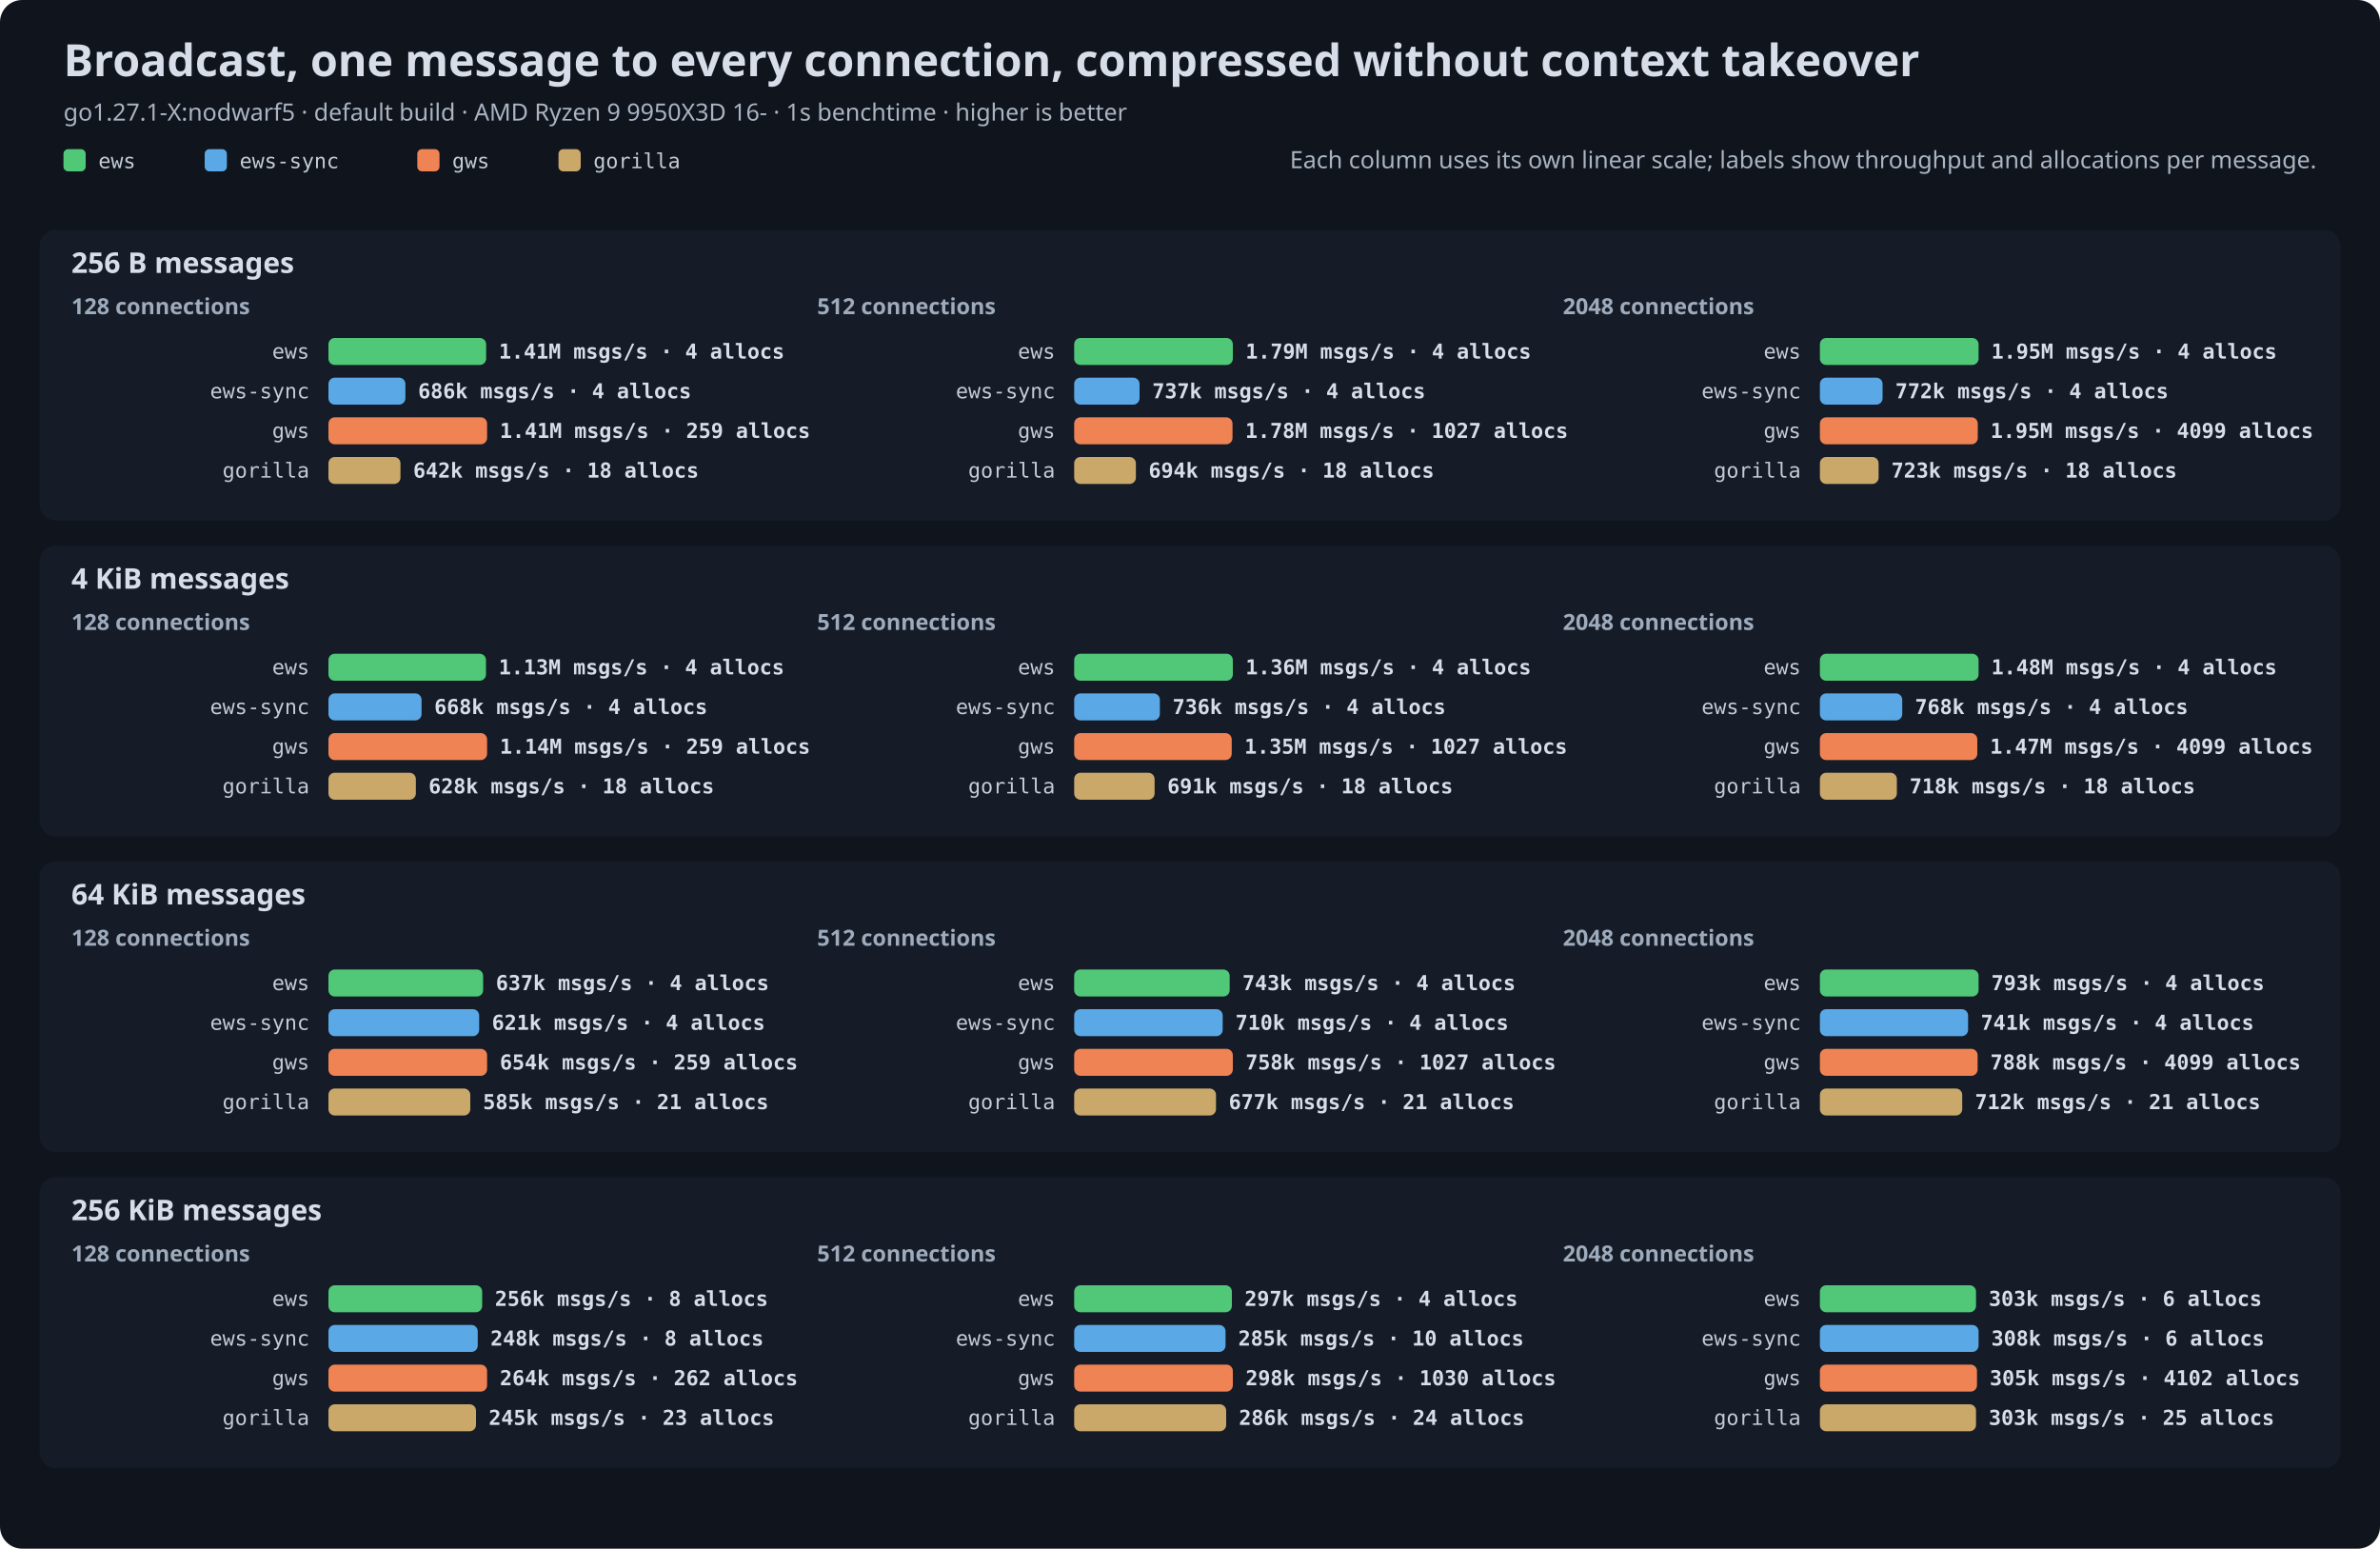
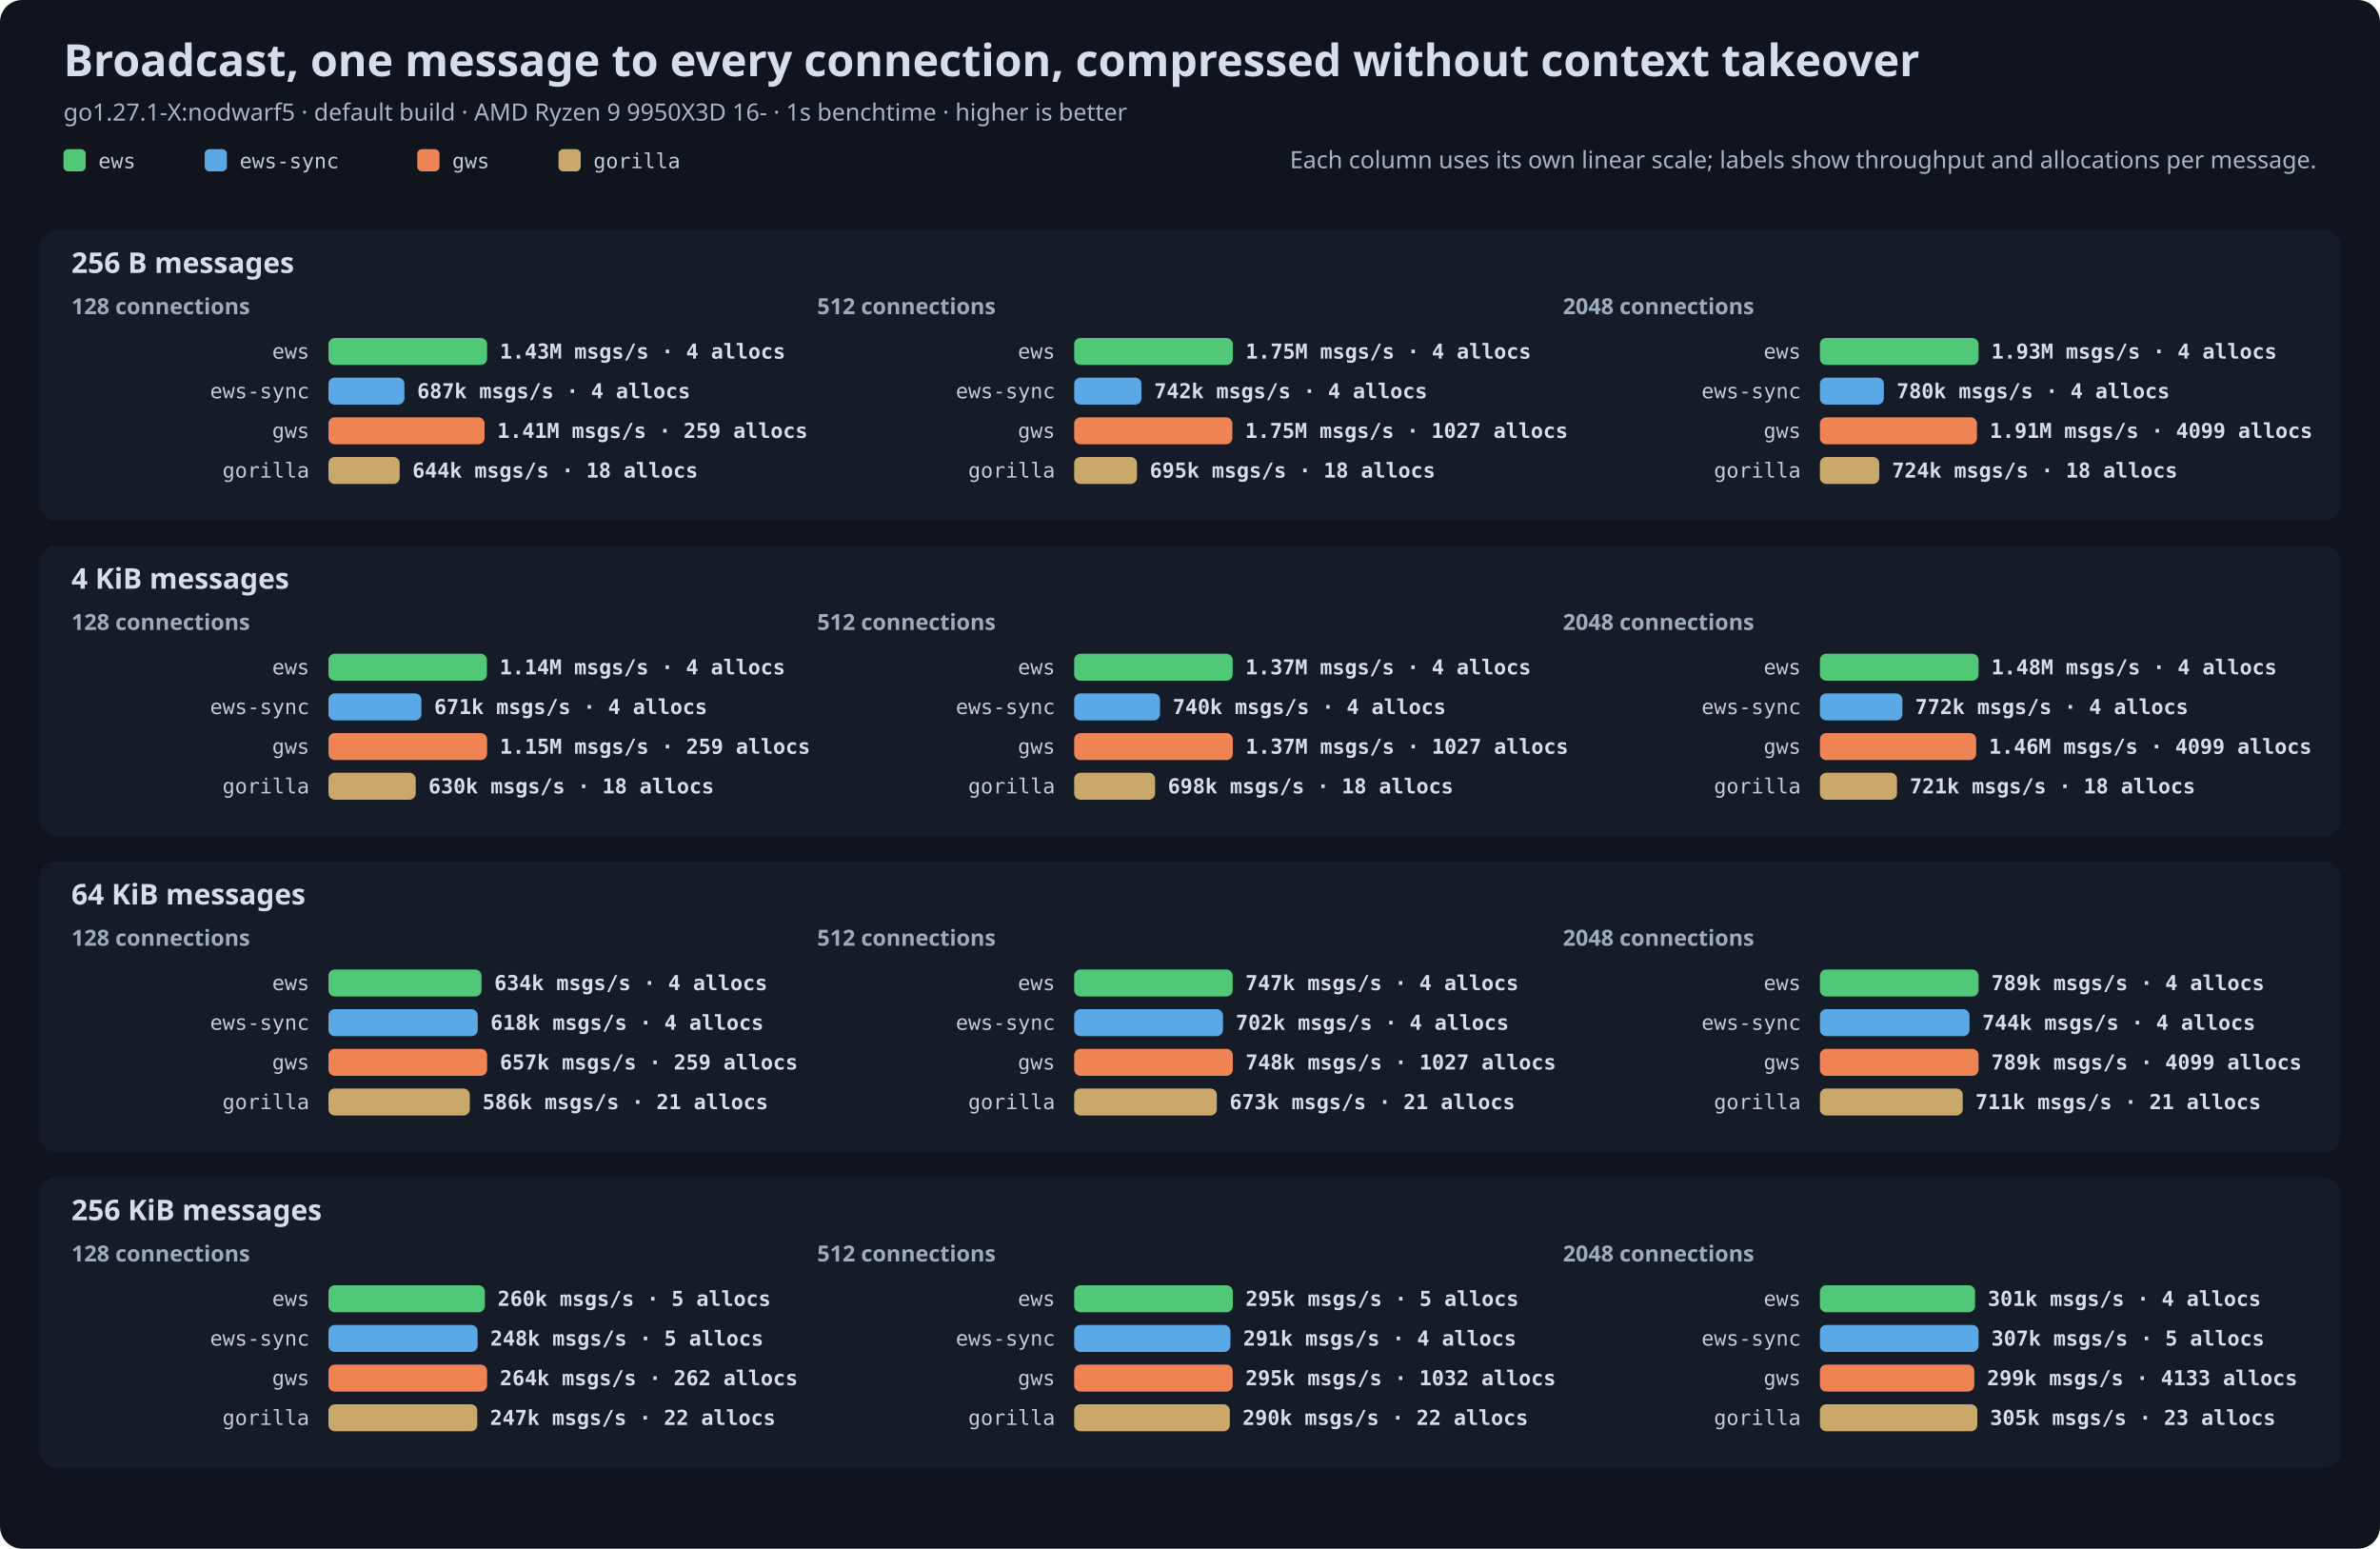
<svg xmlns="http://www.w3.org/2000/svg" width="1500" height="976" viewBox="0 0 1500 976" role="img" aria-labelledby="title desc">
  <style>text{font-family:ui-monospace,SFMono-Regular,Menlo,Consolas,monospace;fill:#d8dee9}.title{font-family:ui-sans-serif,system-ui,sans-serif;font-size:28px;font-weight:700}.subtitle{font-family:ui-sans-serif,system-ui,sans-serif;font-size:15px;fill:#aab4c3}.group{font-family:ui-sans-serif,system-ui,sans-serif;font-size:18px;font-weight:650}.contract{font-family:ui-sans-serif,system-ui,sans-serif;font-size:14px;font-weight:650;fill:#9eabbc}.series{font-size:13px;fill:#c4ccd8}.value{font-size:13px;font-weight:650}.panel{fill:#151c27}</style>
  <rect width="1500" height="976" rx="14" fill="#10151d" />
  <text class="title" x="40" y="48">Broadcast, one message to every connection, compressed without context takeover</text>
  <text class="subtitle" x="40" y="76">go1.27.1-X:nodwarf5 · default build · AMD Ryzen 9 9950X3D 16- · 1s benchtime · higher is better</text>
  <rect x="40" y="94" width="14" height="14" rx="3" fill="#50c878" />
  <text class="series" x="62" y="106">ews</text>
  <rect x="129" y="94" width="14" height="14" rx="3" fill="#5aa9e6" />
  <text class="series" x="151" y="106">ews-sync</text>
  <rect x="263" y="94" width="14" height="14" rx="3" fill="#ef8354" />
  <text class="series" x="285" y="106">gws</text>
  <rect x="352" y="94" width="14" height="14" rx="3" fill="#c9a86a" />
  <text class="series" x="374" y="106">gorilla</text>
  <text class="subtitle" x="1460" y="106" text-anchor="end">Each column uses its own linear scale; labels show throughput and allocations per message.</text>
  <g transform="translate(0,145)">
    <rect class="panel" x="25" y="0" width="1450" height="183" rx="10" />
    <text class="group" x="45" y="27">256 B messages</text>
    <text class="contract" x="45" y="53">128 connections</text>
    <text class="series" x="195" y="81" text-anchor="end">ews</text>
-     <rect x="207" y="68" width="99.4" height="17" rx="4" fill="#50c878" />
-     <text class="value" x="314.4" y="81">1.41M msgs/s · 4 allocs</text>
+     <rect x="207" y="68" width="100.0" height="17" rx="4" fill="#50c878" />
+     <text class="value" x="315.0" y="81">1.43M msgs/s · 4 allocs</text>
    <text class="series" x="195" y="106" text-anchor="end">ews-sync</text>
-     <rect x="207" y="93" width="48.5" height="17" rx="4" fill="#5aa9e6" />
-     <text class="value" x="263.5" y="106">686k msgs/s · 4 allocs</text>
+     <rect x="207" y="93" width="47.9" height="17" rx="4" fill="#5aa9e6" />
+     <text class="value" x="262.9" y="106">687k msgs/s · 4 allocs</text>
    <text class="series" x="195" y="131" text-anchor="end">gws</text>
-     <rect x="207" y="118" width="100.0" height="17" rx="4" fill="#ef8354" />
-     <text class="value" x="315.0" y="131">1.41M msgs/s · 259 allocs</text>
+     <rect x="207" y="118" width="98.4" height="17" rx="4" fill="#ef8354" />
+     <text class="value" x="313.4" y="131">1.41M msgs/s · 259 allocs</text>
    <text class="series" x="195" y="156" text-anchor="end">gorilla</text>
-     <rect x="207" y="143" width="45.4" height="17" rx="4" fill="#c9a86a" />
-     <text class="value" x="260.4" y="156">642k msgs/s · 18 allocs</text>
+     <rect x="207" y="143" width="44.9" height="17" rx="4" fill="#c9a86a" />
+     <text class="value" x="259.9" y="156">644k msgs/s · 18 allocs</text>
    <text class="contract" x="515" y="53">512 connections</text>
    <text class="series" x="665" y="81" text-anchor="end">ews</text>
    <rect x="677" y="68" width="100.0" height="17" rx="4" fill="#50c878" />
-     <text class="value" x="785.0" y="81">1.79M msgs/s · 4 allocs</text>
+     <text class="value" x="785.0" y="81">1.75M msgs/s · 4 allocs</text>
    <text class="series" x="665" y="106" text-anchor="end">ews-sync</text>
-     <rect x="677" y="93" width="41.2" height="17" rx="4" fill="#5aa9e6" />
-     <text class="value" x="726.2" y="106">737k msgs/s · 4 allocs</text>
+     <rect x="677" y="93" width="42.4" height="17" rx="4" fill="#5aa9e6" />
+     <text class="value" x="727.4" y="106">742k msgs/s · 4 allocs</text>
    <text class="series" x="665" y="131" text-anchor="end">gws</text>
-     <rect x="677" y="118" width="99.8" height="17" rx="4" fill="#ef8354" />
-     <text class="value" x="784.8" y="131">1.78M msgs/s · 1027 allocs</text>
+     <rect x="677" y="118" width="99.7" height="17" rx="4" fill="#ef8354" />
+     <text class="value" x="784.7" y="131">1.75M msgs/s · 1027 allocs</text>
    <text class="series" x="665" y="156" text-anchor="end">gorilla</text>
-     <rect x="677" y="143" width="38.9" height="17" rx="4" fill="#c9a86a" />
-     <text class="value" x="723.9" y="156">694k msgs/s · 18 allocs</text>
+     <rect x="677" y="143" width="39.6" height="17" rx="4" fill="#c9a86a" />
+     <text class="value" x="724.6" y="156">695k msgs/s · 18 allocs</text>
    <text class="contract" x="985" y="53">2048 connections</text>
    <text class="series" x="1135" y="81" text-anchor="end">ews</text>
    <rect x="1147" y="68" width="100.0" height="17" rx="4" fill="#50c878" />
-     <text class="value" x="1255.0" y="81">1.95M msgs/s · 4 allocs</text>
+     <text class="value" x="1255.0" y="81">1.93M msgs/s · 4 allocs</text>
    <text class="series" x="1135" y="106" text-anchor="end">ews-sync</text>
-     <rect x="1147" y="93" width="39.5" height="17" rx="4" fill="#5aa9e6" />
-     <text class="value" x="1194.5" y="106">772k msgs/s · 4 allocs</text>
+     <rect x="1147" y="93" width="40.3" height="17" rx="4" fill="#5aa9e6" />
+     <text class="value" x="1195.3" y="106">780k msgs/s · 4 allocs</text>
    <text class="series" x="1135" y="131" text-anchor="end">gws</text>
-     <rect x="1147" y="118" width="99.5" height="17" rx="4" fill="#ef8354" />
-     <text class="value" x="1254.5" y="131">1.95M msgs/s · 4099 allocs</text>
+     <rect x="1147" y="118" width="99.0" height="17" rx="4" fill="#ef8354" />
+     <text class="value" x="1254.0" y="131">1.91M msgs/s · 4099 allocs</text>
    <text class="series" x="1135" y="156" text-anchor="end">gorilla</text>
-     <rect x="1147" y="143" width="37.0" height="17" rx="4" fill="#c9a86a" />
-     <text class="value" x="1192.0" y="156">723k msgs/s · 18 allocs</text>
+     <rect x="1147" y="143" width="37.4" height="17" rx="4" fill="#c9a86a" />
+     <text class="value" x="1192.4" y="156">724k msgs/s · 18 allocs</text>
  </g>
  <g transform="translate(0,344)">
    <rect class="panel" x="25" y="0" width="1450" height="183" rx="10" />
    <text class="group" x="45" y="27">4 KiB messages</text>
    <text class="contract" x="45" y="53">128 connections</text>
    <text class="series" x="195" y="81" text-anchor="end">ews</text>
-     <rect x="207" y="68" width="99.3" height="17" rx="4" fill="#50c878" />
-     <text class="value" x="314.3" y="81">1.13M msgs/s · 4 allocs</text>
+     <rect x="207" y="68" width="99.9" height="17" rx="4" fill="#50c878" />
+     <text class="value" x="314.9" y="81">1.14M msgs/s · 4 allocs</text>
    <text class="series" x="195" y="106" text-anchor="end">ews-sync</text>
-     <rect x="207" y="93" width="58.7" height="17" rx="4" fill="#5aa9e6" />
-     <text class="value" x="273.7" y="106">668k msgs/s · 4 allocs</text>
+     <rect x="207" y="93" width="58.6" height="17" rx="4" fill="#5aa9e6" />
+     <text class="value" x="273.6" y="106">671k msgs/s · 4 allocs</text>
    <text class="series" x="195" y="131" text-anchor="end">gws</text>
    <rect x="207" y="118" width="100.0" height="17" rx="4" fill="#ef8354" />
-     <text class="value" x="315.0" y="131">1.14M msgs/s · 259 allocs</text>
+     <text class="value" x="315.0" y="131">1.15M msgs/s · 259 allocs</text>
    <text class="series" x="195" y="156" text-anchor="end">gorilla</text>
-     <rect x="207" y="143" width="55.1" height="17" rx="4" fill="#c9a86a" />
-     <text class="value" x="270.1" y="156">628k msgs/s · 18 allocs</text>
+     <rect x="207" y="143" width="55.0" height="17" rx="4" fill="#c9a86a" />
+     <text class="value" x="270.0" y="156">630k msgs/s · 18 allocs</text>
    <text class="contract" x="515" y="53">512 connections</text>
    <text class="series" x="665" y="81" text-anchor="end">ews</text>
-     <rect x="677" y="68" width="100.0" height="17" rx="4" fill="#50c878" />
-     <text class="value" x="785.0" y="81">1.36M msgs/s · 4 allocs</text>
+     <rect x="677" y="68" width="99.9" height="17" rx="4" fill="#50c878" />
+     <text class="value" x="784.9" y="81">1.37M msgs/s · 4 allocs</text>
    <text class="series" x="665" y="106" text-anchor="end">ews-sync</text>
-     <rect x="677" y="93" width="54.0" height="17" rx="4" fill="#5aa9e6" />
-     <text class="value" x="739.0" y="106">736k msgs/s · 4 allocs</text>
+     <rect x="677" y="93" width="54.1" height="17" rx="4" fill="#5aa9e6" />
+     <text class="value" x="739.1" y="106">740k msgs/s · 4 allocs</text>
    <text class="series" x="665" y="131" text-anchor="end">gws</text>
-     <rect x="677" y="118" width="99.3" height="17" rx="4" fill="#ef8354" />
-     <text class="value" x="784.3" y="131">1.35M msgs/s · 1027 allocs</text>
+     <rect x="677" y="118" width="100.0" height="17" rx="4" fill="#ef8354" />
+     <text class="value" x="785.0" y="131">1.37M msgs/s · 1027 allocs</text>
    <text class="series" x="665" y="156" text-anchor="end">gorilla</text>
-     <rect x="677" y="143" width="50.7" height="17" rx="4" fill="#c9a86a" />
-     <text class="value" x="735.7" y="156">691k msgs/s · 18 allocs</text>
+     <rect x="677" y="143" width="51.0" height="17" rx="4" fill="#c9a86a" />
+     <text class="value" x="736.0" y="156">698k msgs/s · 18 allocs</text>
    <text class="contract" x="985" y="53">2048 connections</text>
    <text class="series" x="1135" y="81" text-anchor="end">ews</text>
    <rect x="1147" y="68" width="100.0" height="17" rx="4" fill="#50c878" />
    <text class="value" x="1255.0" y="81">1.48M msgs/s · 4 allocs</text>
    <text class="series" x="1135" y="106" text-anchor="end">ews-sync</text>
-     <rect x="1147" y="93" width="51.9" height="17" rx="4" fill="#5aa9e6" />
-     <text class="value" x="1206.9" y="106">768k msgs/s · 4 allocs</text>
+     <rect x="1147" y="93" width="52.0" height="17" rx="4" fill="#5aa9e6" />
+     <text class="value" x="1207.0" y="106">772k msgs/s · 4 allocs</text>
    <text class="series" x="1135" y="131" text-anchor="end">gws</text>
-     <rect x="1147" y="118" width="99.2" height="17" rx="4" fill="#ef8354" />
-     <text class="value" x="1254.2" y="131">1.47M msgs/s · 4099 allocs</text>
+     <rect x="1147" y="118" width="98.5" height="17" rx="4" fill="#ef8354" />
+     <text class="value" x="1253.5" y="131">1.46M msgs/s · 4099 allocs</text>
    <text class="series" x="1135" y="156" text-anchor="end">gorilla</text>
-     <rect x="1147" y="143" width="48.5" height="17" rx="4" fill="#c9a86a" />
-     <text class="value" x="1203.5" y="156">718k msgs/s · 18 allocs</text>
+     <rect x="1147" y="143" width="48.6" height="17" rx="4" fill="#c9a86a" />
+     <text class="value" x="1203.6" y="156">721k msgs/s · 18 allocs</text>
  </g>
  <g transform="translate(0,543)">
    <rect class="panel" x="25" y="0" width="1450" height="183" rx="10" />
    <text class="group" x="45" y="27">64 KiB messages</text>
    <text class="contract" x="45" y="53">128 connections</text>
    <text class="series" x="195" y="81" text-anchor="end">ews</text>
-     <rect x="207" y="68" width="97.5" height="17" rx="4" fill="#50c878" />
-     <text class="value" x="312.5" y="81">637k msgs/s · 4 allocs</text>
+     <rect x="207" y="68" width="96.5" height="17" rx="4" fill="#50c878" />
+     <text class="value" x="311.5" y="81">634k msgs/s · 4 allocs</text>
    <text class="series" x="195" y="106" text-anchor="end">ews-sync</text>
-     <rect x="207" y="93" width="95.0" height="17" rx="4" fill="#5aa9e6" />
-     <text class="value" x="310.0" y="106">621k msgs/s · 4 allocs</text>
+     <rect x="207" y="93" width="94.1" height="17" rx="4" fill="#5aa9e6" />
+     <text class="value" x="309.1" y="106">618k msgs/s · 4 allocs</text>
    <text class="series" x="195" y="131" text-anchor="end">gws</text>
    <rect x="207" y="118" width="100.0" height="17" rx="4" fill="#ef8354" />
-     <text class="value" x="315.0" y="131">654k msgs/s · 259 allocs</text>
+     <text class="value" x="315.0" y="131">657k msgs/s · 259 allocs</text>
    <text class="series" x="195" y="156" text-anchor="end">gorilla</text>
-     <rect x="207" y="143" width="89.4" height="17" rx="4" fill="#c9a86a" />
-     <text class="value" x="304.4" y="156">585k msgs/s · 21 allocs</text>
+     <rect x="207" y="143" width="89.1" height="17" rx="4" fill="#c9a86a" />
+     <text class="value" x="304.1" y="156">586k msgs/s · 21 allocs</text>
    <text class="contract" x="515" y="53">512 connections</text>
    <text class="series" x="665" y="81" text-anchor="end">ews</text>
-     <rect x="677" y="68" width="98.0" height="17" rx="4" fill="#50c878" />
-     <text class="value" x="783.0" y="81">743k msgs/s · 4 allocs</text>
+     <rect x="677" y="68" width="99.9" height="17" rx="4" fill="#50c878" />
+     <text class="value" x="784.9" y="81">747k msgs/s · 4 allocs</text>
    <text class="series" x="665" y="106" text-anchor="end">ews-sync</text>
-     <rect x="677" y="93" width="93.6" height="17" rx="4" fill="#5aa9e6" />
-     <text class="value" x="778.6" y="106">710k msgs/s · 4 allocs</text>
+     <rect x="677" y="93" width="93.8" height="17" rx="4" fill="#5aa9e6" />
+     <text class="value" x="778.8" y="106">702k msgs/s · 4 allocs</text>
    <text class="series" x="665" y="131" text-anchor="end">gws</text>
    <rect x="677" y="118" width="100.0" height="17" rx="4" fill="#ef8354" />
-     <text class="value" x="785.0" y="131">758k msgs/s · 1027 allocs</text>
+     <text class="value" x="785.0" y="131">748k msgs/s · 1027 allocs</text>
    <text class="series" x="665" y="156" text-anchor="end">gorilla</text>
-     <rect x="677" y="143" width="89.4" height="17" rx="4" fill="#c9a86a" />
-     <text class="value" x="774.4" y="156">677k msgs/s · 21 allocs</text>
+     <rect x="677" y="143" width="89.9" height="17" rx="4" fill="#c9a86a" />
+     <text class="value" x="774.9" y="156">673k msgs/s · 21 allocs</text>
    <text class="contract" x="985" y="53">2048 connections</text>
    <text class="series" x="1135" y="81" text-anchor="end">ews</text>
    <rect x="1147" y="68" width="100.0" height="17" rx="4" fill="#50c878" />
-     <text class="value" x="1255.0" y="81">793k msgs/s · 4 allocs</text>
+     <text class="value" x="1255.0" y="81">789k msgs/s · 4 allocs</text>
    <text class="series" x="1135" y="106" text-anchor="end">ews-sync</text>
-     <rect x="1147" y="93" width="93.4" height="17" rx="4" fill="#5aa9e6" />
-     <text class="value" x="1248.4" y="106">741k msgs/s · 4 allocs</text>
+     <rect x="1147" y="93" width="94.3" height="17" rx="4" fill="#5aa9e6" />
+     <text class="value" x="1249.3" y="106">744k msgs/s · 4 allocs</text>
    <text class="series" x="1135" y="131" text-anchor="end">gws</text>
-     <rect x="1147" y="118" width="99.4" height="17" rx="4" fill="#ef8354" />
-     <text class="value" x="1254.4" y="131">788k msgs/s · 4099 allocs</text>
+     <rect x="1147" y="118" width="100.0" height="17" rx="4" fill="#ef8354" />
+     <text class="value" x="1255.0" y="131">789k msgs/s · 4099 allocs</text>
    <text class="series" x="1135" y="156" text-anchor="end">gorilla</text>
-     <rect x="1147" y="143" width="89.7" height="17" rx="4" fill="#c9a86a" />
-     <text class="value" x="1244.7" y="156">712k msgs/s · 21 allocs</text>
+     <rect x="1147" y="143" width="90.0" height="17" rx="4" fill="#c9a86a" />
+     <text class="value" x="1245.0" y="156">711k msgs/s · 21 allocs</text>
  </g>
  <g transform="translate(0,742)">
    <rect class="panel" x="25" y="0" width="1450" height="183" rx="10" />
    <text class="group" x="45" y="27">256 KiB messages</text>
    <text class="contract" x="45" y="53">128 connections</text>
    <text class="series" x="195" y="81" text-anchor="end">ews</text>
-     <rect x="207" y="68" width="96.9" height="17" rx="4" fill="#50c878" />
-     <text class="value" x="311.9" y="81">256k msgs/s · 8 allocs</text>
+     <rect x="207" y="68" width="98.6" height="17" rx="4" fill="#50c878" />
+     <text class="value" x="313.6" y="81">260k msgs/s · 5 allocs</text>
    <text class="series" x="195" y="106" text-anchor="end">ews-sync</text>
-     <rect x="207" y="93" width="94.1" height="17" rx="4" fill="#5aa9e6" />
-     <text class="value" x="309.1" y="106">248k msgs/s · 8 allocs</text>
+     <rect x="207" y="93" width="94.0" height="17" rx="4" fill="#5aa9e6" />
+     <text class="value" x="309.0" y="106">248k msgs/s · 5 allocs</text>
    <text class="series" x="195" y="131" text-anchor="end">gws</text>
    <rect x="207" y="118" width="100.0" height="17" rx="4" fill="#ef8354" />
    <text class="value" x="315.0" y="131">264k msgs/s · 262 allocs</text>
    <text class="series" x="195" y="156" text-anchor="end">gorilla</text>
-     <rect x="207" y="143" width="93.0" height="17" rx="4" fill="#c9a86a" />
-     <text class="value" x="308.0" y="156">245k msgs/s · 23 allocs</text>
+     <rect x="207" y="143" width="93.8" height="17" rx="4" fill="#c9a86a" />
+     <text class="value" x="308.8" y="156">247k msgs/s · 22 allocs</text>
    <text class="contract" x="515" y="53">512 connections</text>
    <text class="series" x="665" y="81" text-anchor="end">ews</text>
-     <rect x="677" y="68" width="99.4" height="17" rx="4" fill="#50c878" />
-     <text class="value" x="784.4" y="81">297k msgs/s · 4 allocs</text>
+     <rect x="677" y="68" width="100.0" height="17" rx="4" fill="#50c878" />
+     <text class="value" x="785.0" y="81">295k msgs/s · 5 allocs</text>
    <text class="series" x="665" y="106" text-anchor="end">ews-sync</text>
-     <rect x="677" y="93" width="95.4" height="17" rx="4" fill="#5aa9e6" />
-     <text class="value" x="780.4" y="106">285k msgs/s · 10 allocs</text>
+     <rect x="677" y="93" width="98.5" height="17" rx="4" fill="#5aa9e6" />
+     <text class="value" x="783.5" y="106">291k msgs/s · 4 allocs</text>
    <text class="series" x="665" y="131" text-anchor="end">gws</text>
-     <rect x="677" y="118" width="100.0" height="17" rx="4" fill="#ef8354" />
-     <text class="value" x="785.0" y="131">298k msgs/s · 1030 allocs</text>
+     <rect x="677" y="118" width="99.9" height="17" rx="4" fill="#ef8354" />
+     <text class="value" x="784.9" y="131">295k msgs/s · 1032 allocs</text>
    <text class="series" x="665" y="156" text-anchor="end">gorilla</text>
-     <rect x="677" y="143" width="95.8" height="17" rx="4" fill="#c9a86a" />
-     <text class="value" x="780.8" y="156">286k msgs/s · 24 allocs</text>
+     <rect x="677" y="143" width="98.1" height="17" rx="4" fill="#c9a86a" />
+     <text class="value" x="783.1" y="156">290k msgs/s · 22 allocs</text>
    <text class="contract" x="985" y="53">2048 connections</text>
    <text class="series" x="1135" y="81" text-anchor="end">ews</text>
-     <rect x="1147" y="68" width="98.4" height="17" rx="4" fill="#50c878" />
-     <text class="value" x="1253.4" y="81">303k msgs/s · 6 allocs</text>
+     <rect x="1147" y="68" width="97.8" height="17" rx="4" fill="#50c878" />
+     <text class="value" x="1252.8" y="81">301k msgs/s · 4 allocs</text>
    <text class="series" x="1135" y="106" text-anchor="end">ews-sync</text>
    <rect x="1147" y="93" width="100.0" height="17" rx="4" fill="#5aa9e6" />
-     <text class="value" x="1255.0" y="106">308k msgs/s · 6 allocs</text>
+     <text class="value" x="1255.0" y="106">307k msgs/s · 5 allocs</text>
    <text class="series" x="1135" y="131" text-anchor="end">gws</text>
-     <rect x="1147" y="118" width="99.0" height="17" rx="4" fill="#ef8354" />
-     <text class="value" x="1254.0" y="131">305k msgs/s · 4102 allocs</text>
+     <rect x="1147" y="118" width="97.3" height="17" rx="4" fill="#ef8354" />
+     <text class="value" x="1252.3" y="131">299k msgs/s · 4133 allocs</text>
    <text class="series" x="1135" y="156" text-anchor="end">gorilla</text>
-     <rect x="1147" y="143" width="98.4" height="17" rx="4" fill="#c9a86a" />
-     <text class="value" x="1253.4" y="156">303k msgs/s · 25 allocs</text>
+     <rect x="1147" y="143" width="99.2" height="17" rx="4" fill="#c9a86a" />
+     <text class="value" x="1254.2" y="156">305k msgs/s · 23 allocs</text>
  </g>
</svg>
